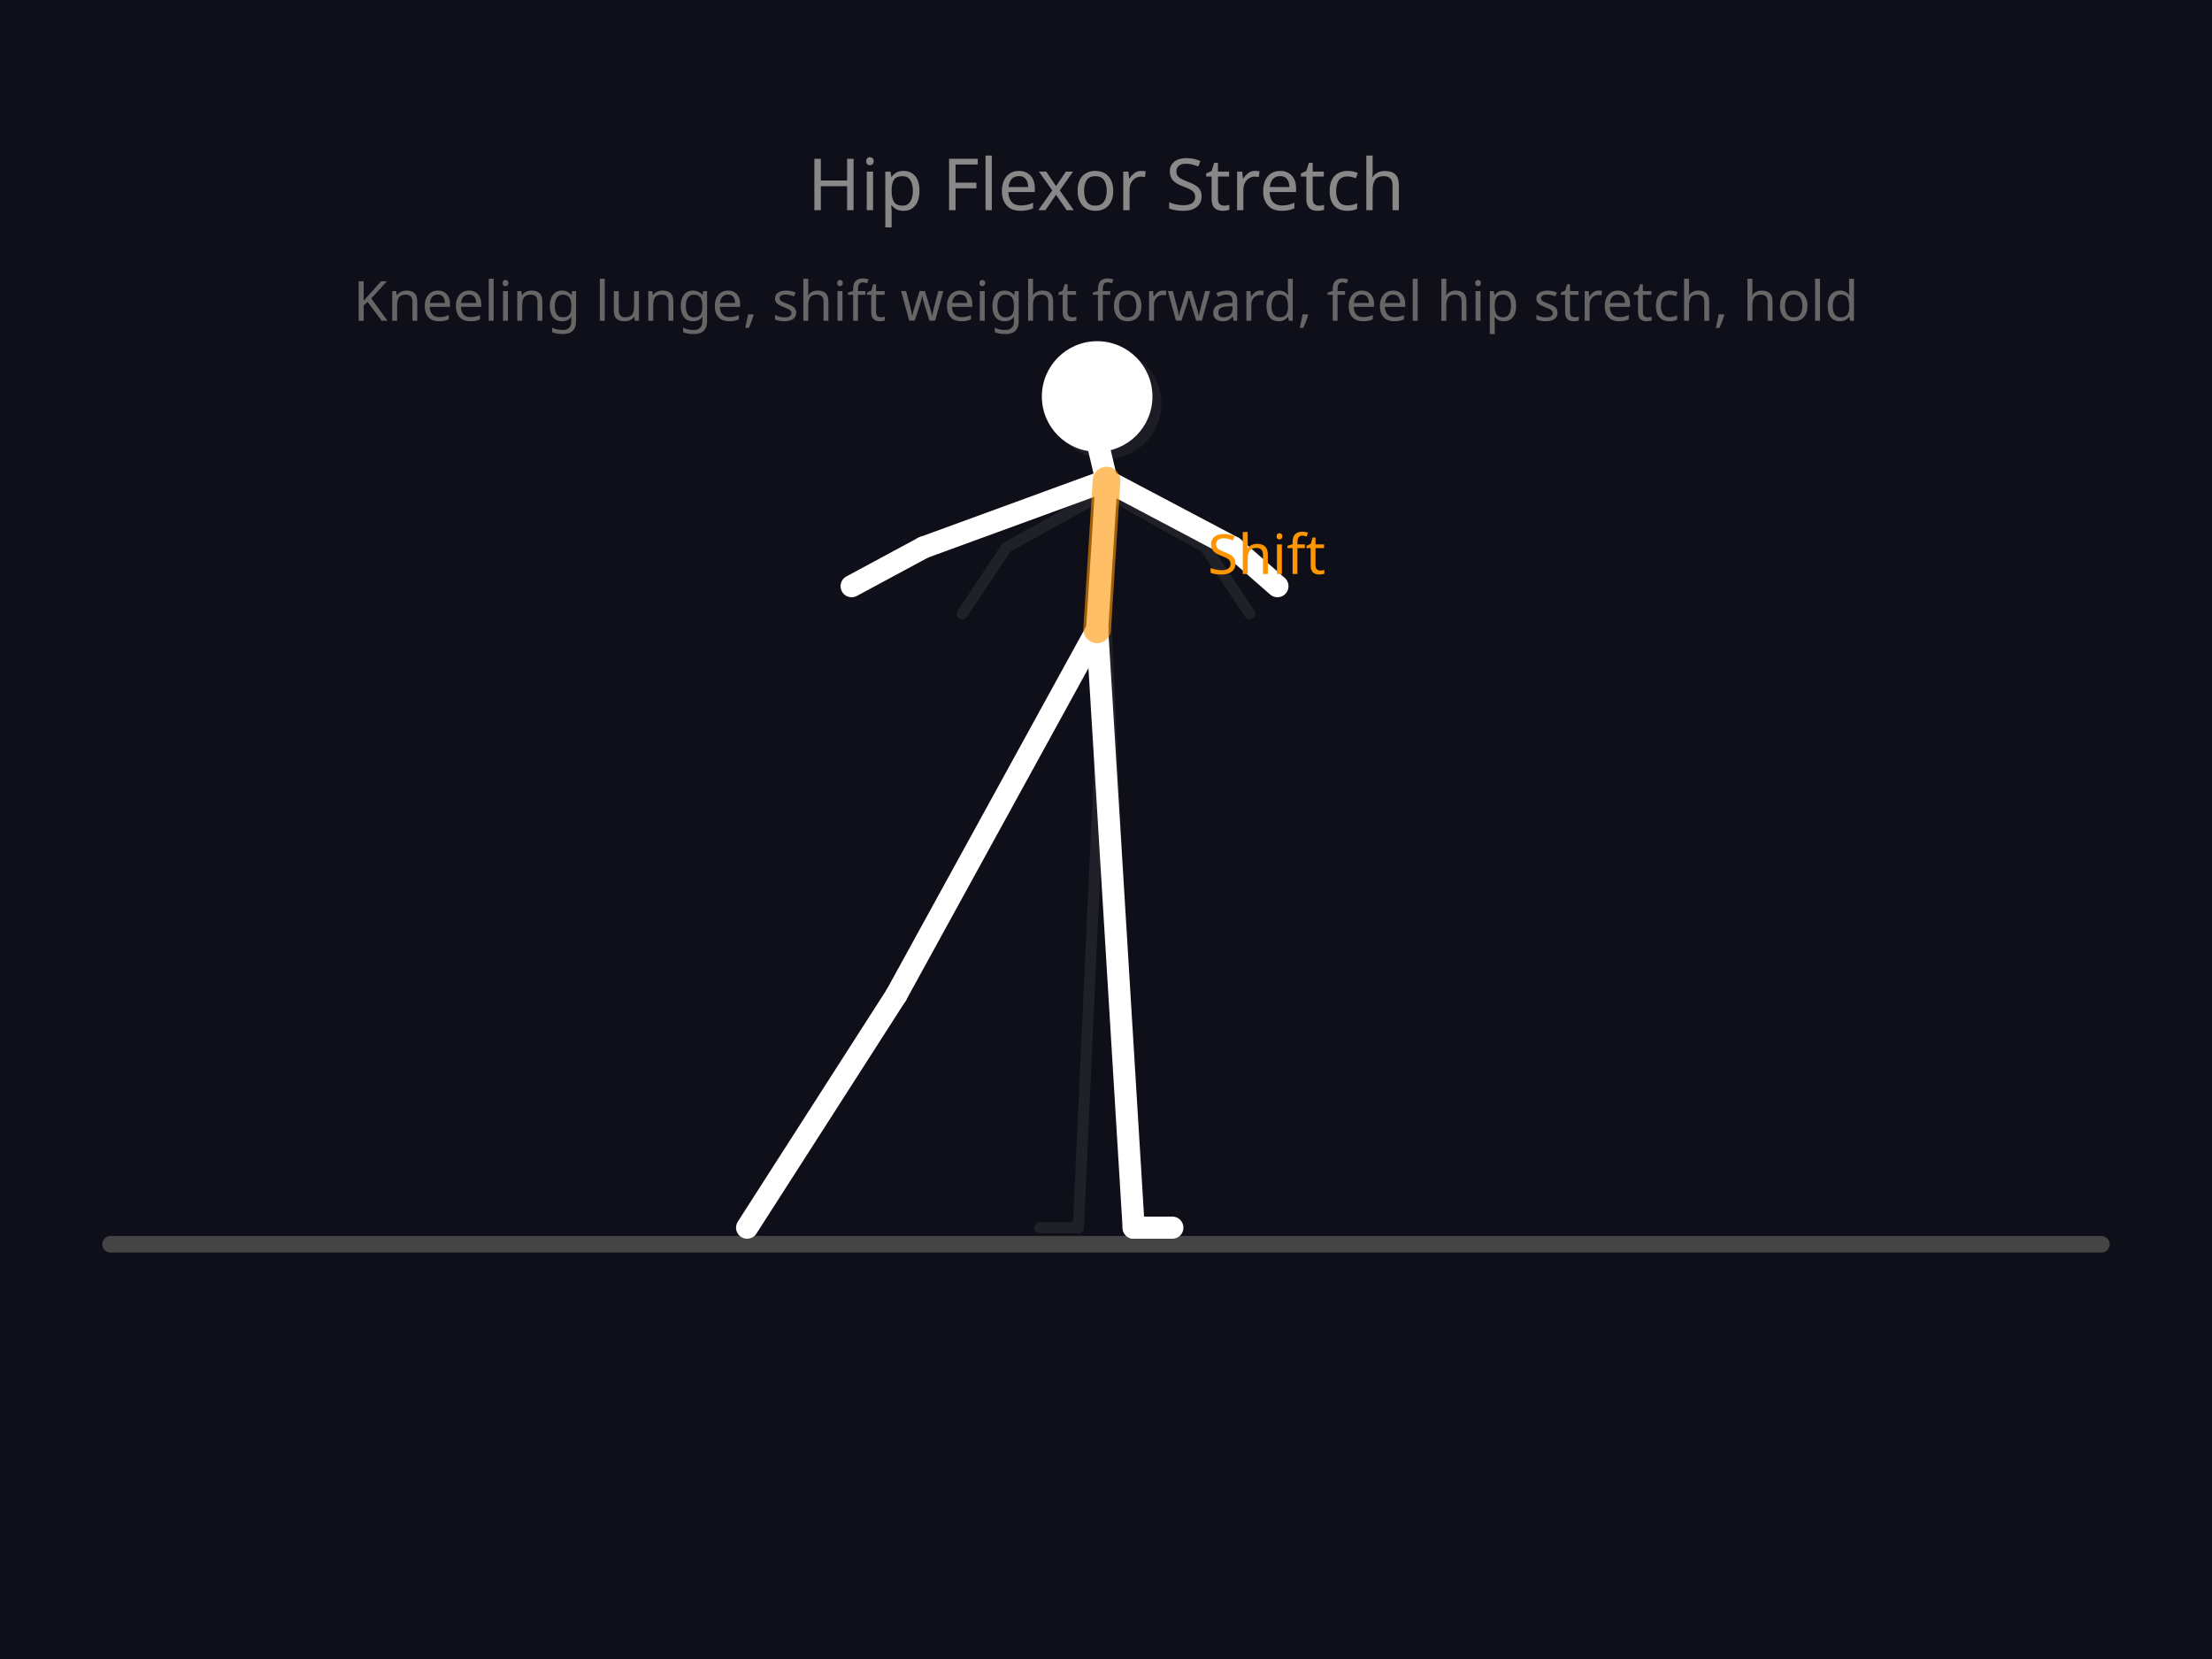
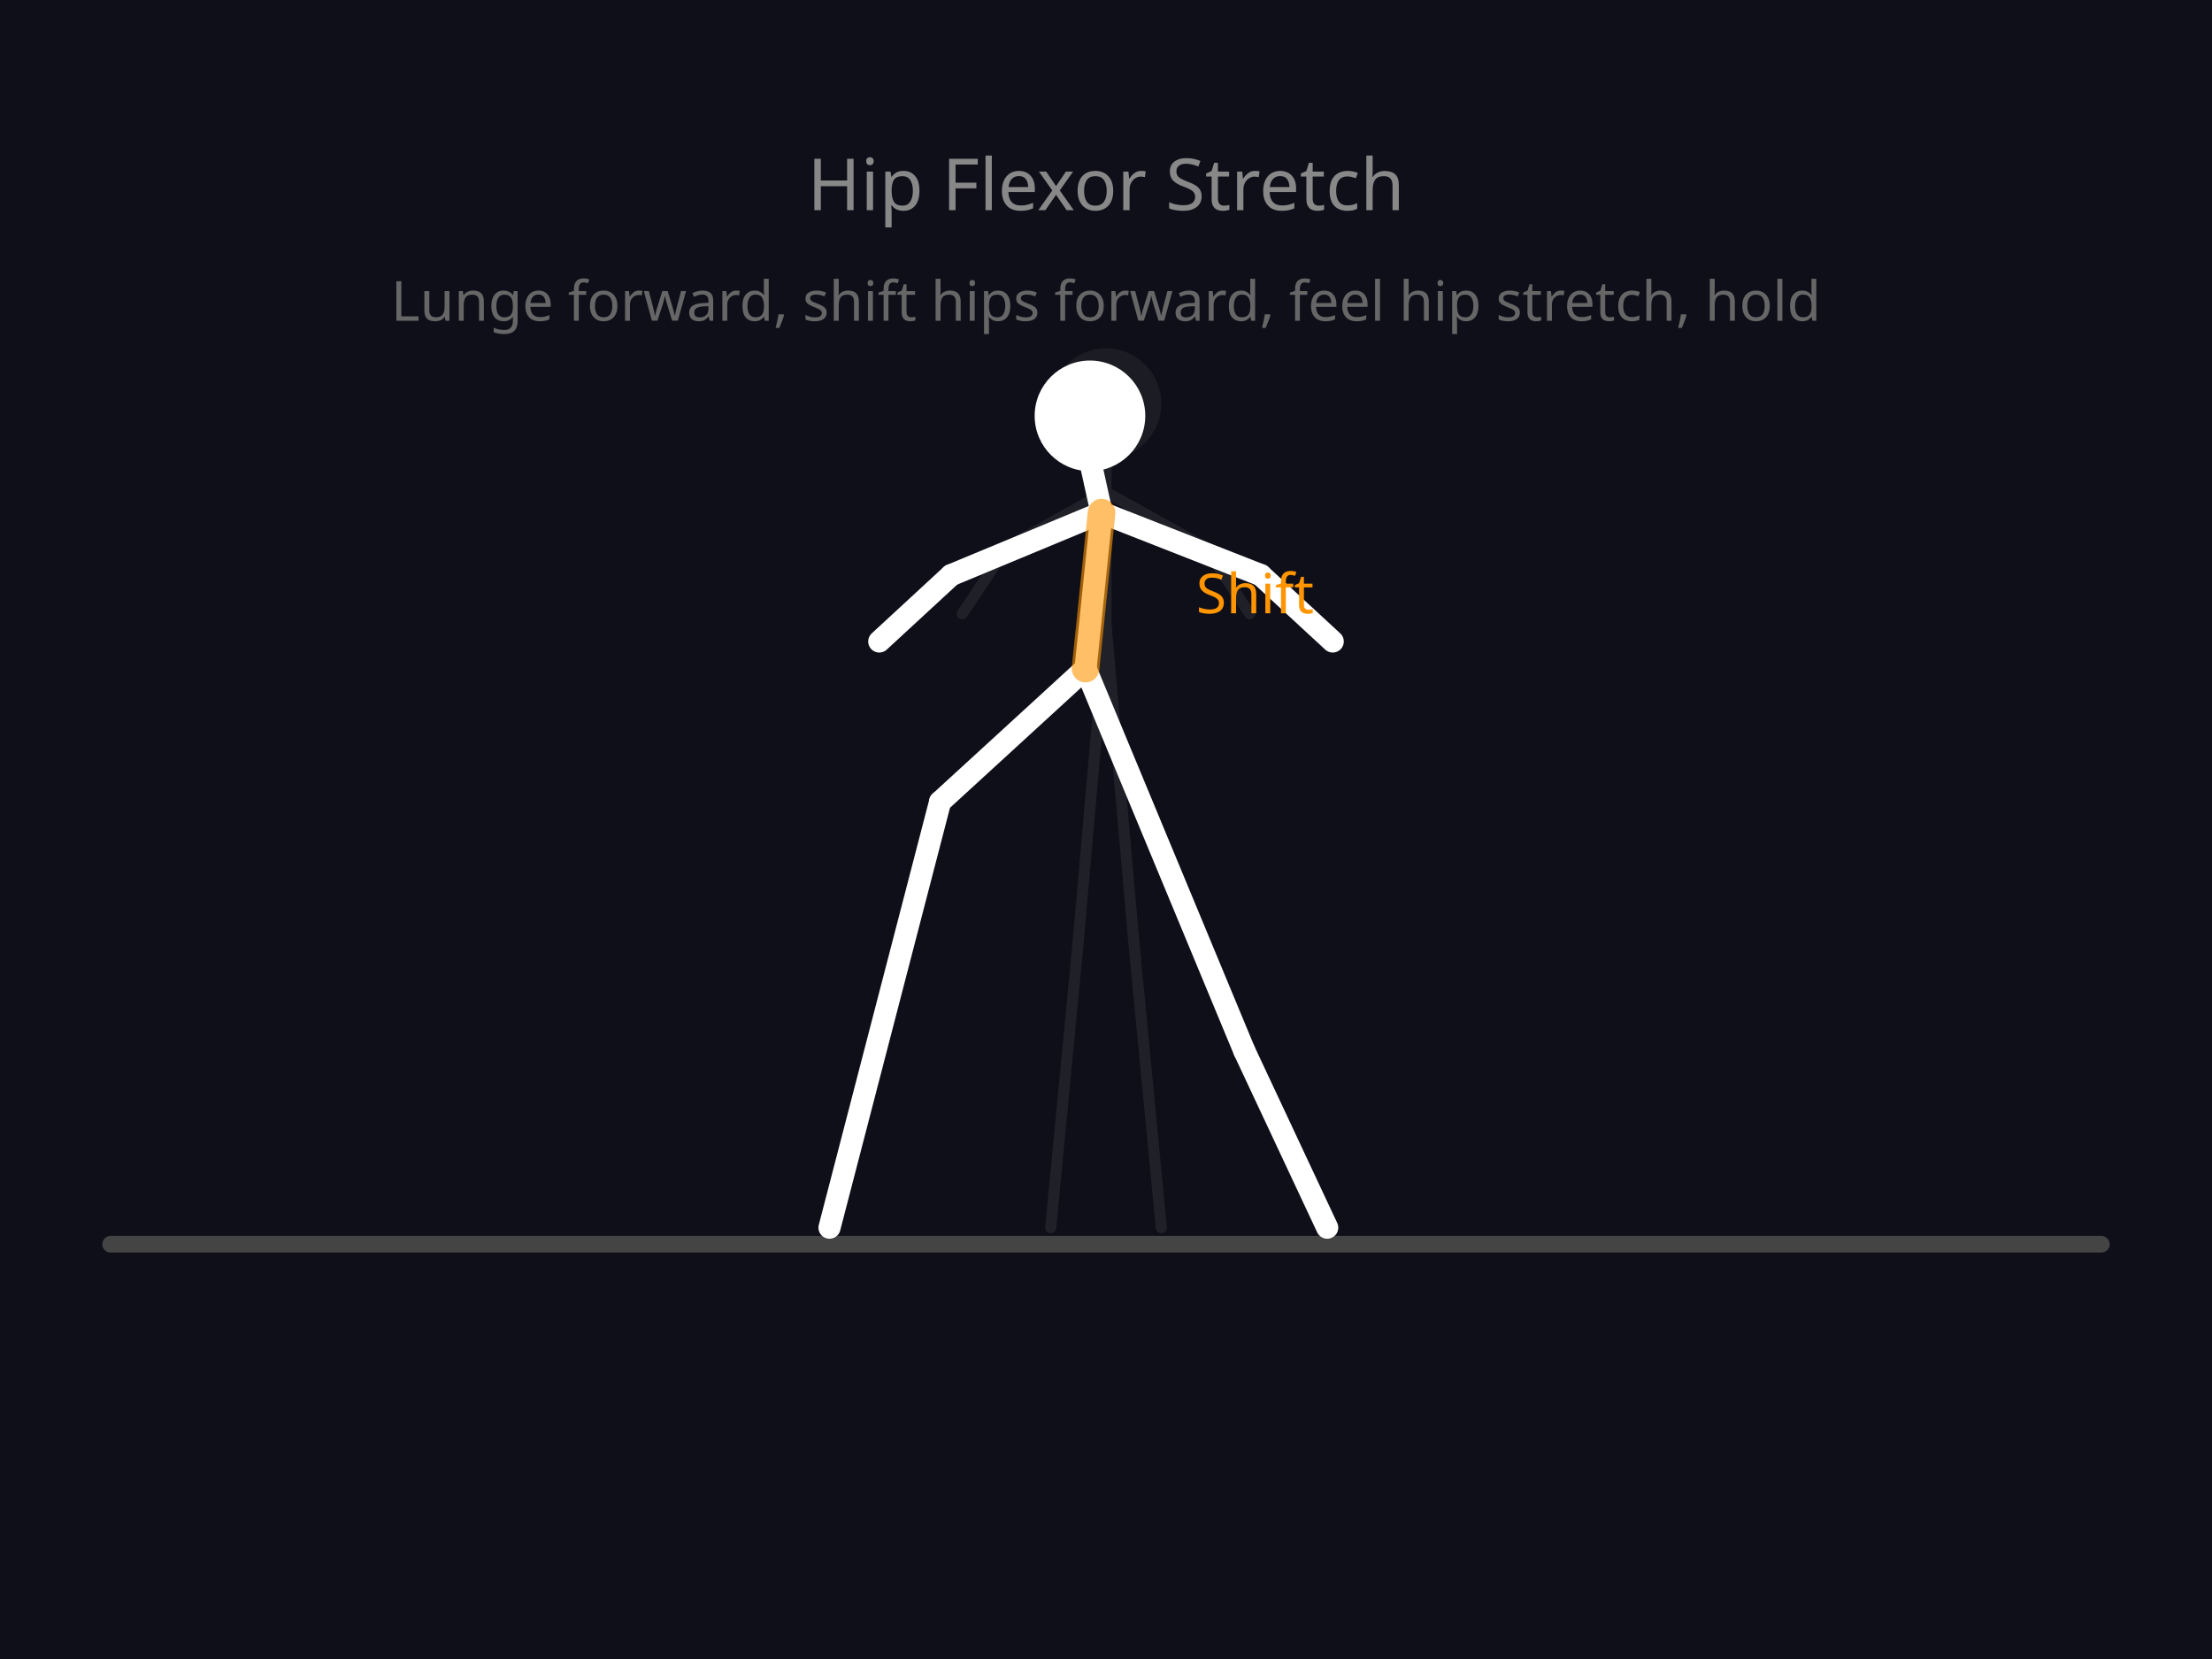
<svg xmlns="http://www.w3.org/2000/svg" viewBox="0 0 400 300">
  <rect width="400" height="300" fill="#0f0f1a" />
  <line x1="20" y1="225" x2="380" y2="225" stroke="#444" stroke-width="3" stroke-linecap="round" />
  <text x="200" y="38" fill="#888" font-size="13" font-family="sans-serif" text-anchor="middle">Hip Flexor Stretch</text>
-   <text x="200" y="58" fill="#666" font-size="10" font-family="sans-serif" text-anchor="middle">Kneeling lunge, shift weight forward, feel hip stretch, hold</text>
+   <text x="200" y="58" fill="#666" font-size="10" font-family="sans-serif" text-anchor="middle">Lunge forward, shift hips forward, feel hip stretch, hold</text>
  <g stroke="#555" stroke-width="2" fill="none" stroke-linecap="round" stroke-linejoin="round" opacity="0.25">
    <circle cx="200" cy="73" r="10" fill="#444" stroke="none" />
    <line x1="200" y1="73" x2="200" y2="81" />
    <line x1="200" y1="81" x2="200" y2="89" />
    <line x1="200" y1="89" x2="200" y2="113" />
    <line x1="200" y1="89" x2="182" y2="99" />
    <line x1="182" y1="99" x2="174" y2="111" />
    <line x1="200" y1="89" x2="218" y2="99" />
    <line x1="218" y1="99" x2="226" y2="111" />
-     <line x1="200" y1="113" x2="195" y2="222" />
-     <line x1="195" y1="222" x2="188" y2="222" />
-     <line x1="200" y1="113" x2="205" y2="222" />
-     <line x1="205" y1="222" x2="212" y2="222" />
+     <line x1="200" y1="113" x2="195" y2="170" />
+     <line x1="195" y1="170" x2="190" y2="222" />
+     <line x1="200" y1="113" x2="205" y2="170" />
+     <line x1="205" y1="170" x2="210" y2="222" />
  </g>
  <g stroke="#FFF" stroke-width="4" fill="none" stroke-linecap="round" stroke-linejoin="round">
-     <circle cx="198.4" cy="71.7" r="10" fill="#FFF" stroke="none" />
-     <line x1="198.4" y1="71.7" x2="198.4" y2="79.7" />
-     <line x1="198.4" y1="79.7" x2="200.1" y2="86.9" />
-     <line x1="200.1" y1="86.9" x2="198.4" y2="113.8" />
-     <line x1="200.1" y1="86.9" x2="167" y2="99" />
-     <line x1="167" y1="99" x2="154" y2="106" />
-     <line x1="200.1" y1="86.9" x2="223" y2="99" />
-     <line x1="223" y1="99" x2="231" y2="106" />
-     <line x1="198.4" y1="113.8" x2="162.1" y2="179.9" />
-     <line x1="162.1" y1="179.9" x2="135.1" y2="222" />
-     <line x1="198.4" y1="113.8" x2="205" y2="222" />
-     <line x1="205" y1="222" x2="212" y2="222" />
-     <line x1="198.4" y1="113.8" x2="200.1" y2="86.9" stroke="#FF9500" stroke-width="5" opacity="0.6" />
+     <circle cx="197.1" cy="75.2" r="10" fill="#FFF" stroke="none" />
+     <line x1="197.1" y1="75.2" x2="197.1" y2="83.2" />
+     <line x1="197.1" y1="83.2" x2="199.2" y2="92.7" />
+     <line x1="199.2" y1="92.7" x2="196.3" y2="120.9" />
+     <line x1="199.2" y1="92.7" x2="172" y2="104" />
+     <line x1="172" y1="104" x2="159" y2="116" />
+     <line x1="199.2" y1="92.7" x2="228" y2="104" />
+     <line x1="228" y1="104" x2="241" y2="116" />
+     <line x1="196.3" y1="120.9" x2="170" y2="145" />
+     <line x1="170" y1="145" x2="150" y2="222" />
+     <line x1="196.3" y1="120.9" x2="225" y2="190" />
+     <line x1="225" y1="190" x2="240" y2="222" />
+     <line x1="196.3" y1="120.9" x2="199.2" y2="92.7" stroke="#FF9500" stroke-width="5" opacity="0.6" />
  </g>
-   <text x="218.4" y="103.8" fill="#FF9500" font-size="10" font-family="sans-serif">Shift</text>
+   <text x="216.3" y="110.9" fill="#FF9500" font-size="10" font-family="sans-serif">Shift</text>
</svg>
